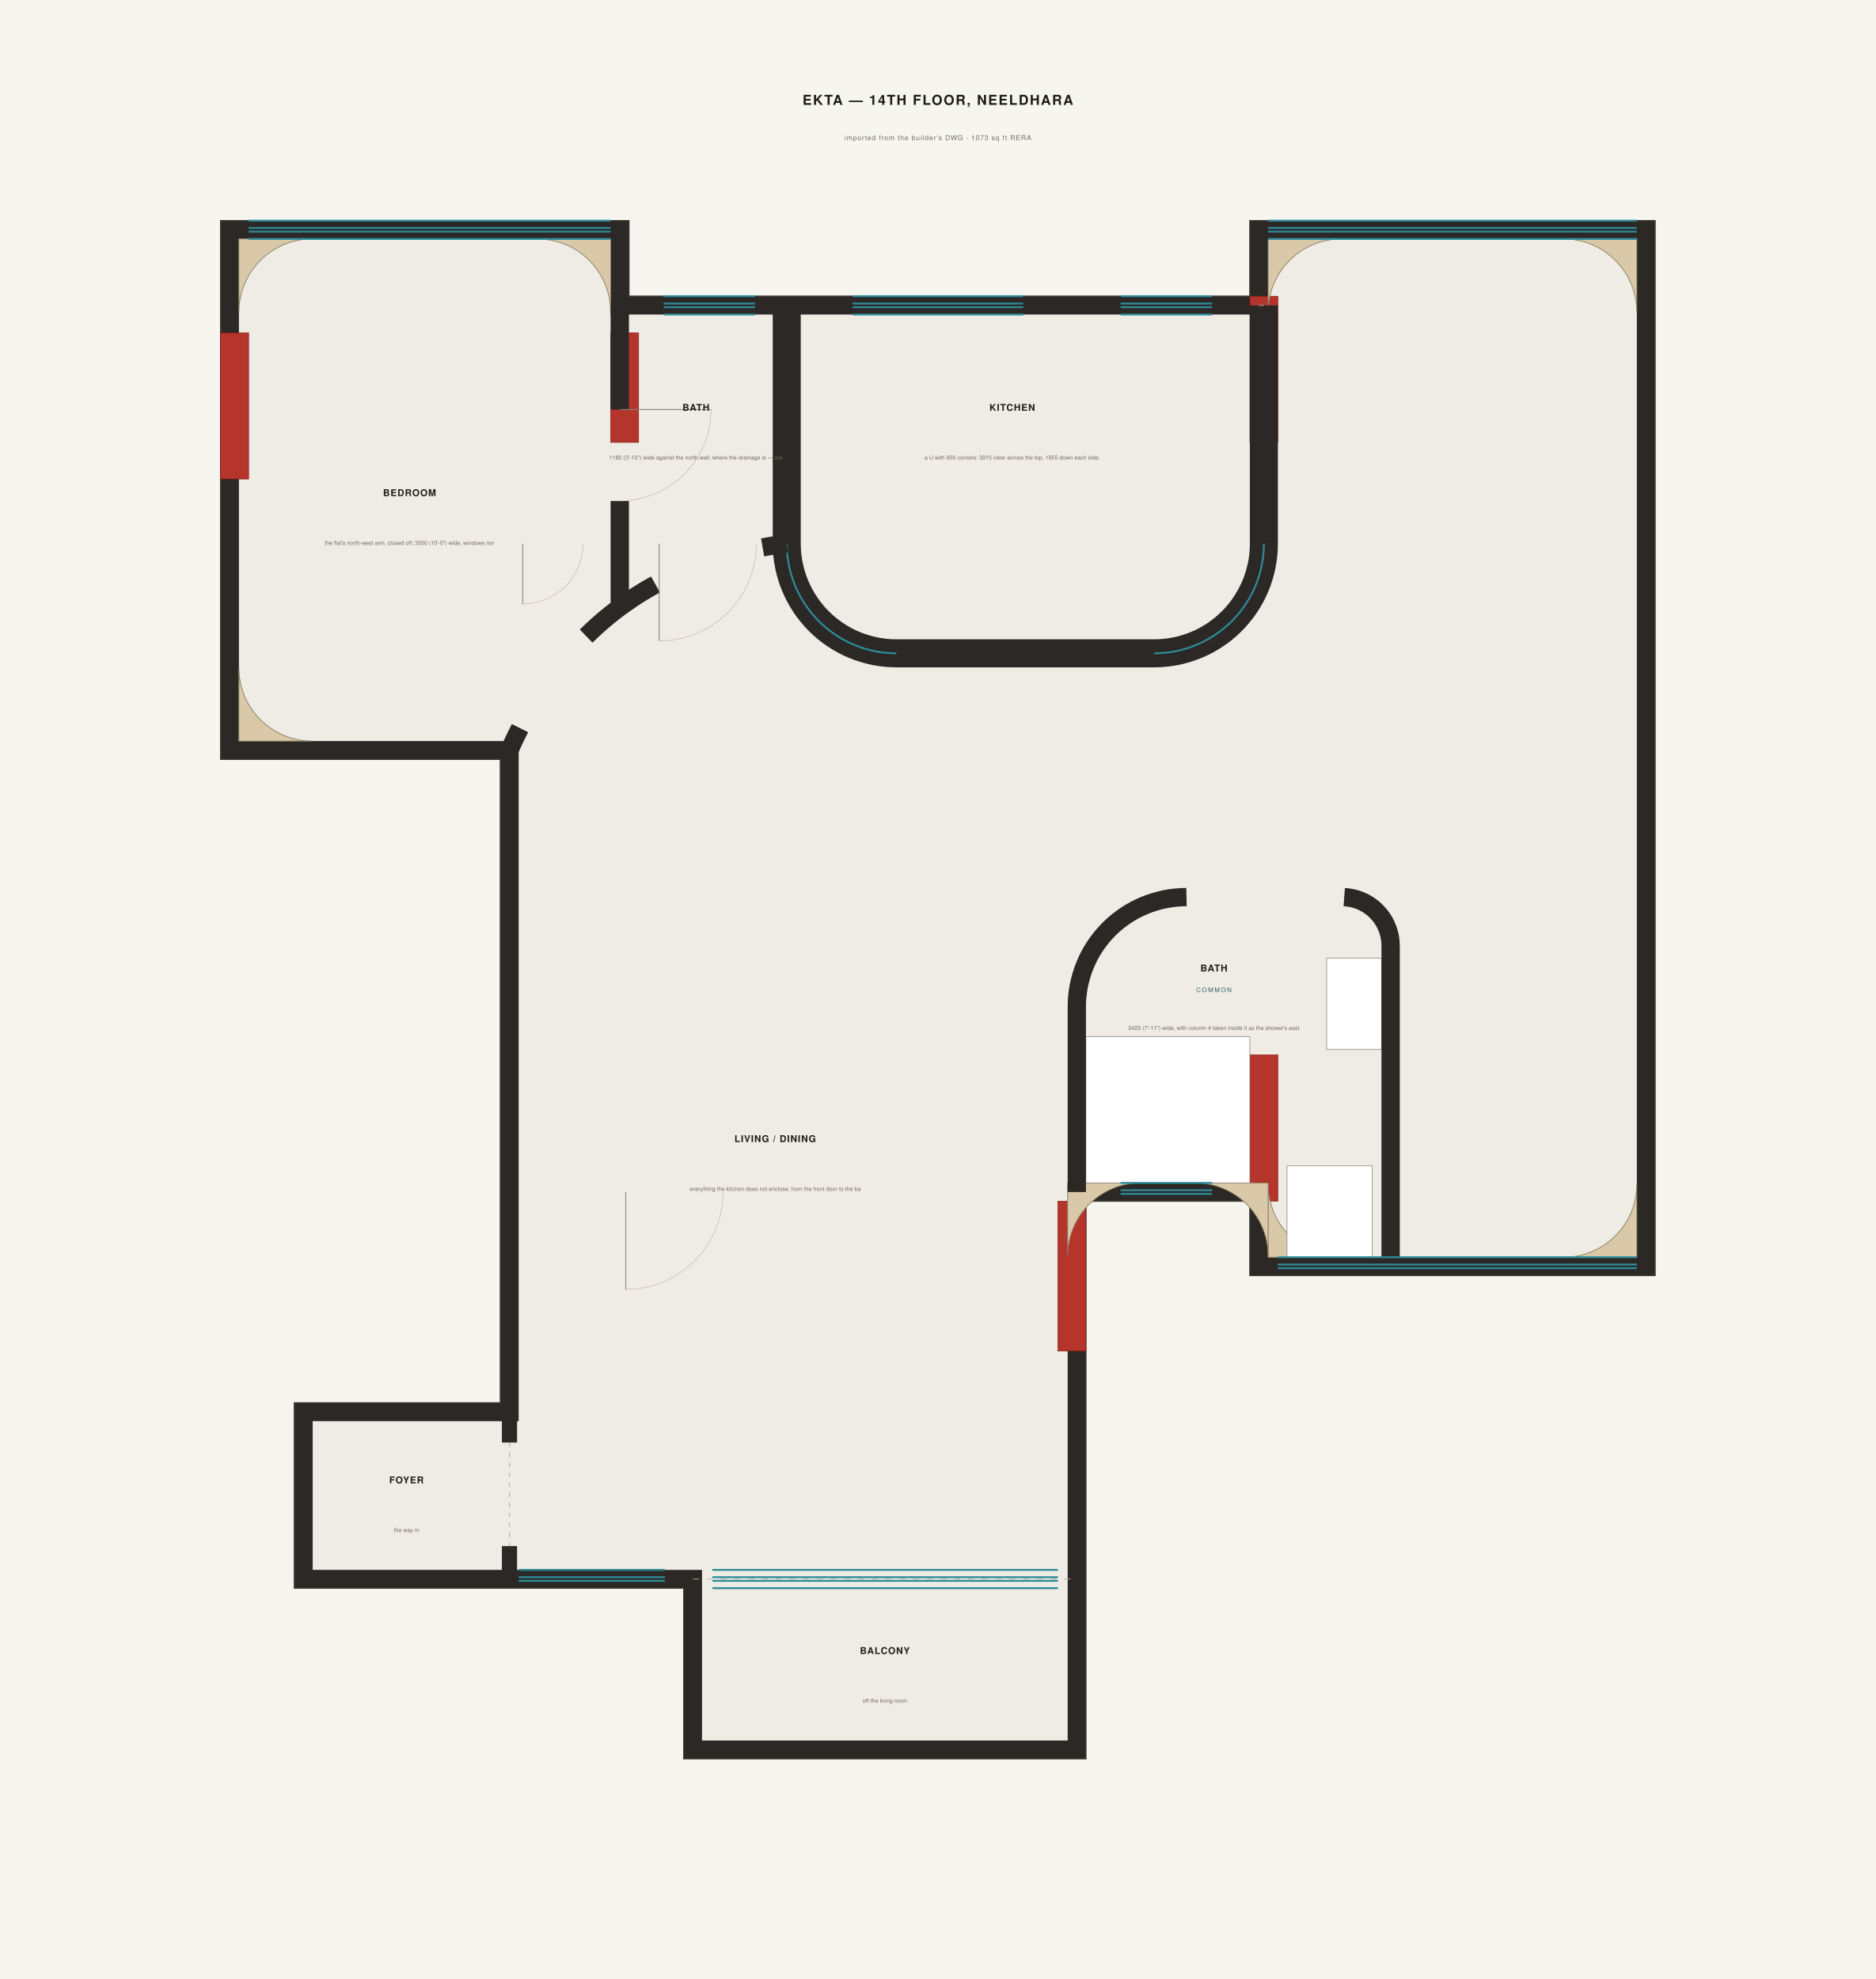
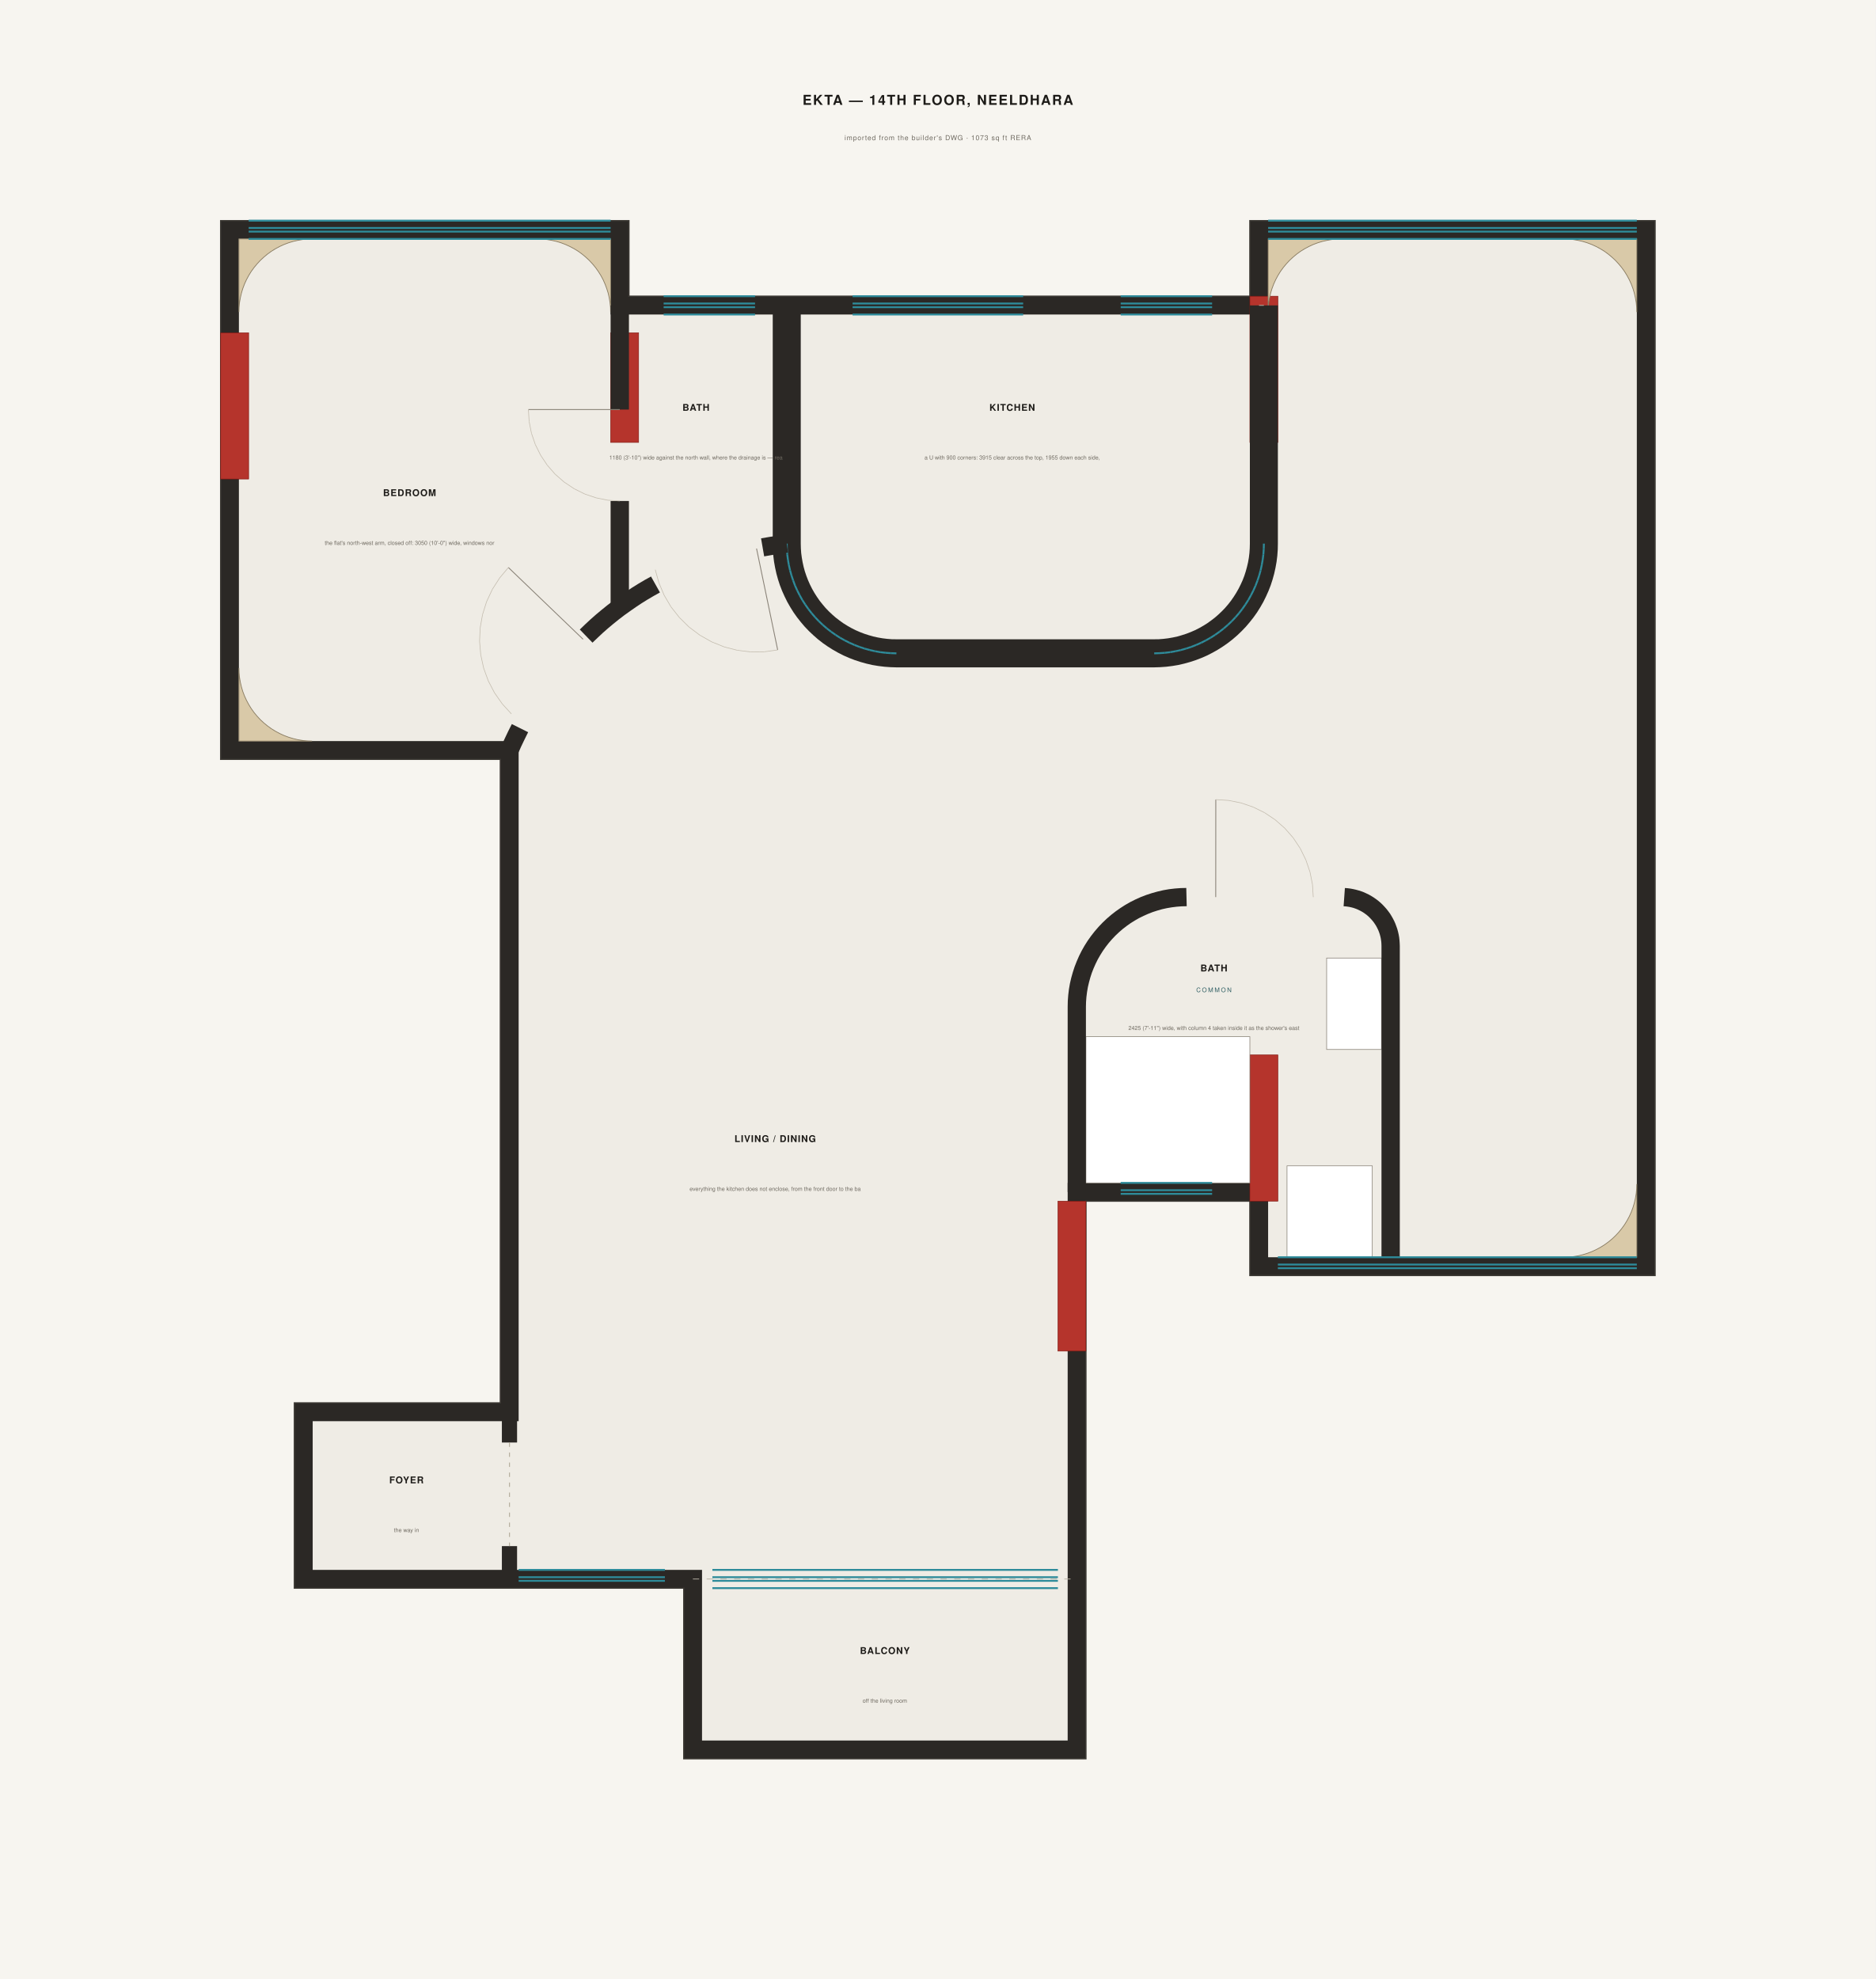
<svg xmlns="http://www.w3.org/2000/svg" width="3000" height="3165" viewBox="0 0 3000 3165">
  <rect x="0" y="0" width="3000" height="3165" fill="#f7f5f0" />
  <g id="L-floor">
    <polygon points="352.9,352.9 1005.9,352.9 1005.9,473.7 1999.0,473.7 1999.0,352.9 2647.1,352.9 2647.1,2039.9 1999.0,2039.9 1999.0,1921.0 1736.8,1921.0 1736.8,2812.8 1093.6,2812.8 1093.6,2539.9 470.8,2539.9 470.8,2243.6 800.2,2243.6 800.2,1214.4 352.9,1214.4" fill="#2b2825" stroke="#3b3833" stroke-width="2.0" />
    <polygon points="382.1,382.1 976.6,382.1 976.6,503.0 2028.2,503.0 2028.2,382.1 2617.9,382.1 2617.9,2010.7 2028.2,2010.7 2028.2,1891.8 1707.6,1891.8 1707.6,2539.9 1707.6,2783.6 1122.8,2783.6 1122.8,2539.9 1122.8,2510.7 500.1,2510.7 500.1,2272.9 829.5,2272.9 829.5,1185.2 382.1,1185.2" fill="#efece5" stroke="none" stroke-width="1.0" />
  </g>
  <g id="L-ref">
    <rect x="1999.0" y="473.7" width="44.8" height="233.9" fill="#b5342c" stroke="#7c1610" stroke-width="0.8" />
    <rect x="352.9" y="532.2" width="44.8" height="233.9" fill="#b5342c" stroke="#7c1610" stroke-width="0.8" />
    <rect x="976.6" y="532.2" width="44.8" height="175.4" fill="#b5342c" stroke="#7c1610" stroke-width="0.8" />
    <rect x="1999.0" y="1687.1" width="44.8" height="233.9" fill="#b5342c" stroke="#7c1610" stroke-width="0.8" />
    <rect x="1692.0" y="1921.0" width="44.8" height="239.8" fill="#b5342c" stroke="#7c1610" stroke-width="0.8" />
  </g>
  <g id="L-furniture">
    <polygon points="382.1,382.1 499.1,382.1 491.4,382.4 483.8,383.1 476.3,384.4 468.8,386.1 461.5,388.3 454.3,391.0 447.3,394.2 440.6,397.8 434.1,401.8 427.9,406.3 422.0,411.2 416.4,416.4 411.2,422.0 406.3,427.9 401.8,434.1 397.8,440.6 394.2,447.3 391.0,454.3 388.3,461.5 386.1,468.8 384.4,476.3 383.1,483.8 382.4,491.4 382.1,499.1" fill="#d9c9a8" stroke="#8a7d63" stroke-width="1.2" />
    <polygon points="976.6,382.1 859.7,382.1 867.3,382.4 874.9,383.1 882.5,384.4 890.0,386.1 897.3,388.3 904.4,391.0 911.4,394.2 918.2,397.8 924.7,401.8 930.9,406.3 936.8,411.2 942.4,416.4 947.6,422.0 952.5,427.9 956.9,434.1 961.0,440.6 964.6,447.3 967.7,454.3 970.4,461.5 972.7,468.8 974.4,476.3 975.6,483.8 976.4,491.4 976.6,499.1" fill="#d9c9a8" stroke="#8a7d63" stroke-width="1.2" />
    <polygon points="382.1,1185.2 382.1,1068.2 382.4,1075.9 383.1,1083.5 384.4,1091.1 386.1,1098.5 388.3,1105.9 391.0,1113.0 394.2,1120.0 397.8,1126.7 401.8,1133.2 406.3,1139.5 411.2,1145.4 416.4,1151.0 422.0,1156.2 427.9,1161.0 434.1,1165.5 440.6,1169.5 447.3,1173.1 454.3,1176.3 461.5,1179.0 468.8,1181.2 476.3,1183.0 483.8,1184.2 491.4,1184.9 499.1,1185.2" fill="#d9c9a8" stroke="#8a7d63" stroke-width="1.2" />
    <polygon points="2028.2,382.1 2028.2,499.1 2028.5,491.4 2029.2,483.8 2030.5,476.3 2032.2,468.8 2034.4,461.5 2037.1,454.3 2040.3,447.3 2043.9,440.6 2047.9,434.1 2052.4,427.9 2057.3,422.0 2062.5,416.4 2068.1,411.2 2074.0,406.3 2080.2,401.8 2086.7,397.8 2093.5,394.2 2100.4,391.0 2107.6,388.3 2114.9,386.1 2122.4,384.4 2129.9,383.1 2137.5,382.4 2145.2,382.1" fill="#d9c9a8" stroke="#8a7d63" stroke-width="1.2" />
    <polygon points="2617.9,382.1 2500.9,382.1 2508.6,382.4 2516.2,383.1 2523.7,384.4 2531.2,386.1 2538.5,388.3 2545.7,391.0 2552.7,394.2 2559.4,397.8 2565.9,401.8 2572.1,406.3 2578.0,411.2 2583.6,416.4 2588.8,422.0 2593.7,427.9 2598.2,434.1 2602.2,440.6 2605.8,447.3 2609.0,454.3 2611.7,461.5 2613.9,468.8 2615.6,476.3 2616.9,483.8 2617.6,491.4 2617.9,499.1" fill="#d9c9a8" stroke="#8a7d63" stroke-width="1.2" />
    <polygon points="2617.9,2010.7 2617.9,1893.7 2617.6,1901.4 2616.9,1909.0 2615.6,1916.6 2613.9,1924.0 2611.7,1931.3 2609.0,1938.5 2605.8,1945.5 2602.2,1952.2 2598.2,1958.7 2593.7,1964.9 2588.8,1970.9 2583.6,1976.4 2578.0,1981.7 2572.1,1986.5 2565.9,1991.0 2559.4,1995.0 2552.7,1998.6 2545.7,2001.8 2538.5,2004.5 2531.2,2006.7 2523.7,2008.5 2516.2,2009.7 2508.6,2010.4 2500.9,2010.7" fill="#d9c9a8" stroke="#8a7d63" stroke-width="1.2" />
-     <polygon points="2028.2,2010.7 2145.2,2010.7 2137.5,2010.4 2129.9,2009.7 2122.4,2008.5 2114.9,2006.7 2107.6,2004.5 2100.4,2001.8 2093.5,1998.6 2086.7,1995.0 2080.2,1991.0 2074.0,1986.5 2068.1,1981.7 2062.5,1976.4 2057.3,1970.9 2052.4,1964.9 2047.9,1958.7 2043.9,1952.2 2040.3,1945.5 2037.1,1938.5 2034.4,1931.3 2032.2,1924.0 2030.5,1916.6 2029.2,1909.0 2028.5,1901.4 2028.2,1893.7" fill="#d9c9a8" stroke="#8a7d63" stroke-width="1.2" />
-     <polygon points="2028.2,1891.8 1911.3,1891.8 1918.9,1892.0 1926.5,1892.8 1934.1,1894.0 1941.6,1895.8 1948.9,1898.0 1956.0,1900.7 1963.0,1903.9 1969.8,1907.5 1976.3,1911.5 1982.5,1916.0 1988.4,1920.8 1994.0,1926.0 1999.2,1931.6 2004.1,1937.5 2008.5,1943.8 2012.6,1950.3 2016.2,1957.0 2019.3,1964.0 2022.0,1971.1 2024.3,1978.5 2026.0,1985.9 2027.2,1993.5 2028.0,2001.1 2028.2,2008.7" fill="#d9c9a8" stroke="#8a7d63" stroke-width="1.2" />
-     <polygon points="1707.6,1891.8 1824.5,1891.8 1816.9,1892.0 1809.3,1892.8 1801.7,1894.0 1794.3,1895.8 1786.9,1898.0 1779.8,1900.7 1772.8,1903.9 1766.1,1907.5 1759.6,1911.5 1753.3,1916.0 1747.4,1920.8 1741.8,1926.0 1736.6,1931.6 1731.8,1937.5 1727.3,1943.8 1723.3,1950.3 1719.7,1957.0 1716.5,1964.0 1713.8,1971.1 1711.6,1978.5 1709.8,1985.9 1708.6,1993.5 1707.8,2001.1 1707.6,2008.7" fill="#d9c9a8" stroke="#8a7d63" stroke-width="1.2" />
    <rect x="1736.8" y="1657.9" width="262.2" height="233.9" fill="#ffffff" stroke="#8a8378" stroke-width="1.0" />
    <rect x="2121.8" y="1532.2" width="87.7" height="146.2" fill="#ffffff" stroke="#8a8378" stroke-width="1.0" />
    <rect x="2058.4" y="1864.5" width="136.4" height="146.2" fill="#ffffff" stroke="#8a8378" stroke-width="1.0" />
  </g>
  <g id="L-floor-walls">
    <polygon points="1235.9,488.4 1235.9,869.4 1236.1,879.1 1236.8,888.8 1238.0,898.5 1239.7,908.0 1241.8,917.5 1244.4,926.9 1247.4,936.1 1250.9,945.1 1254.9,954.0 1259.2,962.7 1264.0,971.1 1269.2,979.4 1274.8,987.3 1280.8,994.9 1287.1,1002.3 1293.8,1009.3 1300.9,1016.0 1308.2,1022.4 1315.9,1028.4 1323.8,1033.9 1332.0,1039.1 1340.5,1043.9 1349.1,1048.3 1358.0,1052.2 1367.1,1055.7 1376.3,1058.7 1385.6,1061.3 1395.1,1063.5 1404.7,1065.1 1414.4,1066.3 1424.0,1067.0 1433.7,1067.3 1846.0,1067.3 1855.7,1067.0 1865.4,1066.3 1875.0,1065.1 1884.6,1063.5 1894.1,1061.3 1903.4,1058.7 1912.6,1055.7 1921.7,1052.2 1930.6,1048.3 1939.2,1043.9 1947.7,1039.1 1955.9,1033.9 1963.8,1028.4 1971.5,1022.4 1978.9,1016.0 1985.9,1009.3 1992.6,1002.3 1998.9,994.9 2004.9,987.3 2010.5,979.4 2015.7,971.1 2020.5,962.7 2024.8,954.0 2028.8,945.1 2032.3,936.1 2035.3,926.9 2037.9,917.5 2040.0,908.0 2041.7,898.5 2042.9,888.8 2043.6,879.1 2043.8,869.4 2043.8,488.4 1999.0,488.4 1999.0,869.4 1998.8,877.0 1998.3,884.4 1997.4,891.9 1996.1,899.3 1994.4,906.6 1992.4,913.9 1990.1,921.0 1987.4,928.0 1984.3,934.8 1980.9,941.6 1977.2,948.1 1973.2,954.4 1968.9,960.6 1964.3,966.5 1959.4,972.2 1954.2,977.6 1948.7,982.8 1943.1,987.7 1937.1,992.3 1931.0,996.7 1924.6,1000.7 1918.1,1004.4 1911.4,1007.8 1904.5,1010.8 1897.5,1013.5 1890.4,1015.8 1883.2,1017.9 1875.8,1019.5 1868.4,1020.8 1861.0,1021.7 1853.5,1022.3 1846.0,1022.4 1433.7,1022.4 1426.2,1022.3 1418.7,1021.7 1411.3,1020.8 1403.9,1019.5 1396.6,1017.9 1389.3,1015.8 1382.2,1013.5 1375.2,1010.8 1368.3,1007.8 1361.6,1004.4 1355.1,1000.7 1348.7,996.7 1342.6,992.3 1336.6,987.7 1331.0,982.8 1325.5,977.6 1320.3,972.2 1315.5,966.5 1310.8,960.6 1306.5,954.4 1302.5,948.1 1298.8,941.6 1295.4,934.8 1292.4,928.0 1289.7,921.0 1287.3,913.9 1285.3,906.6 1283.7,899.3 1282.4,891.9 1281.4,884.4 1280.9,877.0 1280.7,869.4 1280.7,488.4" fill="#2b2825" stroke="none" stroke-width="1.0" />
    <line x1="1258.3" y1="869.4" x2="1258.5" y2="878.0" stroke="#2e8b9a" stroke-width="3.0" />
    <line x1="1258.5" y1="878.0" x2="1259.1" y2="886.6" stroke="#2e8b9a" stroke-width="3.0" />
    <line x1="1259.1" y1="886.6" x2="1260.2" y2="895.2" stroke="#2e8b9a" stroke-width="3.0" />
    <line x1="1260.2" y1="895.2" x2="1261.7" y2="903.7" stroke="#2e8b9a" stroke-width="3.0" />
    <line x1="1261.7" y1="903.7" x2="1263.6" y2="912.1" stroke="#2e8b9a" stroke-width="3.0" />
    <line x1="1263.6" y1="912.1" x2="1265.9" y2="920.4" stroke="#2e8b9a" stroke-width="3.0" />
    <line x1="1265.9" y1="920.4" x2="1268.6" y2="928.5" stroke="#2e8b9a" stroke-width="3.0" />
    <line x1="1268.6" y1="928.5" x2="1271.6" y2="936.6" stroke="#2e8b9a" stroke-width="3.0" />
    <line x1="1271.6" y1="936.6" x2="1275.1" y2="944.4" stroke="#2e8b9a" stroke-width="3.0" />
    <line x1="1275.1" y1="944.4" x2="1279.0" y2="952.1" stroke="#2e8b9a" stroke-width="3.0" />
    <line x1="1279.0" y1="952.1" x2="1283.2" y2="959.6" stroke="#2e8b9a" stroke-width="3.0" />
    <line x1="1283.2" y1="959.6" x2="1287.9" y2="966.9" stroke="#2e8b9a" stroke-width="3.0" />
    <line x1="1287.9" y1="966.9" x2="1292.8" y2="973.9" stroke="#2e8b9a" stroke-width="3.0" />
    <line x1="1292.8" y1="973.9" x2="1298.1" y2="980.7" stroke="#2e8b9a" stroke-width="3.0" />
    <line x1="1298.1" y1="980.7" x2="1303.7" y2="987.2" stroke="#2e8b9a" stroke-width="3.0" />
    <line x1="1303.7" y1="987.2" x2="1309.7" y2="993.5" stroke="#2e8b9a" stroke-width="3.0" />
    <line x1="1309.7" y1="993.5" x2="1315.9" y2="999.4" stroke="#2e8b9a" stroke-width="3.0" />
    <line x1="1315.9" y1="999.4" x2="1322.4" y2="1005.0" stroke="#2e8b9a" stroke-width="3.0" />
    <line x1="1322.4" y1="1005.0" x2="1329.2" y2="1010.3" stroke="#2e8b9a" stroke-width="3.0" />
    <line x1="1329.2" y1="1010.3" x2="1336.3" y2="1015.3" stroke="#2e8b9a" stroke-width="3.0" />
    <line x1="1336.3" y1="1015.3" x2="1343.5" y2="1019.9" stroke="#2e8b9a" stroke-width="3.0" />
    <line x1="1343.5" y1="1019.9" x2="1351.0" y2="1024.1" stroke="#2e8b9a" stroke-width="3.0" />
    <line x1="1351.0" y1="1024.1" x2="1358.7" y2="1028.0" stroke="#2e8b9a" stroke-width="3.0" />
    <line x1="1358.7" y1="1028.0" x2="1366.6" y2="1031.5" stroke="#2e8b9a" stroke-width="3.0" />
    <line x1="1366.6" y1="1031.5" x2="1374.6" y2="1034.6" stroke="#2e8b9a" stroke-width="3.0" />
    <line x1="1374.6" y1="1034.6" x2="1382.8" y2="1037.3" stroke="#2e8b9a" stroke-width="3.0" />
    <line x1="1382.8" y1="1037.3" x2="1391.1" y2="1039.6" stroke="#2e8b9a" stroke-width="3.0" />
    <line x1="1391.1" y1="1039.6" x2="1399.5" y2="1041.5" stroke="#2e8b9a" stroke-width="3.0" />
    <line x1="1399.5" y1="1041.5" x2="1408.0" y2="1043.0" stroke="#2e8b9a" stroke-width="3.0" />
    <line x1="1408.0" y1="1043.0" x2="1416.5" y2="1044.0" stroke="#2e8b9a" stroke-width="3.0" />
    <line x1="1416.5" y1="1044.0" x2="1425.1" y2="1044.6" stroke="#2e8b9a" stroke-width="3.0" />
    <line x1="1425.1" y1="1044.6" x2="1433.7" y2="1044.9" stroke="#2e8b9a" stroke-width="3.0" />
    <line x1="1846.0" y1="1044.9" x2="1854.6" y2="1044.6" stroke="#2e8b9a" stroke-width="3.0" />
    <line x1="1854.6" y1="1044.6" x2="1863.2" y2="1044.0" stroke="#2e8b9a" stroke-width="3.0" />
    <line x1="1863.2" y1="1044.0" x2="1871.7" y2="1043.0" stroke="#2e8b9a" stroke-width="3.0" />
    <line x1="1871.7" y1="1043.0" x2="1880.2" y2="1041.5" stroke="#2e8b9a" stroke-width="3.0" />
    <line x1="1880.2" y1="1041.5" x2="1888.6" y2="1039.6" stroke="#2e8b9a" stroke-width="3.0" />
    <line x1="1888.6" y1="1039.6" x2="1896.9" y2="1037.3" stroke="#2e8b9a" stroke-width="3.0" />
    <line x1="1896.9" y1="1037.3" x2="1905.1" y2="1034.6" stroke="#2e8b9a" stroke-width="3.0" />
    <line x1="1905.1" y1="1034.6" x2="1913.1" y2="1031.5" stroke="#2e8b9a" stroke-width="3.0" />
    <line x1="1913.1" y1="1031.5" x2="1921.0" y2="1028.0" stroke="#2e8b9a" stroke-width="3.0" />
    <line x1="1921.0" y1="1028.0" x2="1928.7" y2="1024.1" stroke="#2e8b9a" stroke-width="3.0" />
    <line x1="1928.7" y1="1024.1" x2="1936.2" y2="1019.9" stroke="#2e8b9a" stroke-width="3.0" />
    <line x1="1936.2" y1="1019.9" x2="1943.4" y2="1015.3" stroke="#2e8b9a" stroke-width="3.0" />
    <line x1="1943.4" y1="1015.3" x2="1950.5" y2="1010.3" stroke="#2e8b9a" stroke-width="3.0" />
    <line x1="1950.5" y1="1010.3" x2="1957.3" y2="1005.0" stroke="#2e8b9a" stroke-width="3.0" />
    <line x1="1957.3" y1="1005.0" x2="1963.8" y2="999.4" stroke="#2e8b9a" stroke-width="3.0" />
    <line x1="1963.8" y1="999.4" x2="1970.0" y2="993.5" stroke="#2e8b9a" stroke-width="3.0" />
    <line x1="1970.0" y1="993.5" x2="1976.0" y2="987.2" stroke="#2e8b9a" stroke-width="3.0" />
    <line x1="1976.0" y1="987.2" x2="1981.6" y2="980.7" stroke="#2e8b9a" stroke-width="3.0" />
    <line x1="1981.6" y1="980.7" x2="1986.9" y2="973.9" stroke="#2e8b9a" stroke-width="3.0" />
    <line x1="1986.9" y1="973.9" x2="1991.8" y2="966.9" stroke="#2e8b9a" stroke-width="3.0" />
    <line x1="1991.8" y1="966.9" x2="1996.5" y2="959.6" stroke="#2e8b9a" stroke-width="3.0" />
    <line x1="1996.5" y1="959.6" x2="2000.7" y2="952.1" stroke="#2e8b9a" stroke-width="3.0" />
    <line x1="2000.7" y1="952.1" x2="2004.6" y2="944.4" stroke="#2e8b9a" stroke-width="3.0" />
    <line x1="2004.6" y1="944.4" x2="2008.1" y2="936.6" stroke="#2e8b9a" stroke-width="3.0" />
    <line x1="2008.1" y1="936.6" x2="2011.2" y2="928.5" stroke="#2e8b9a" stroke-width="3.0" />
    <line x1="2011.2" y1="928.5" x2="2013.9" y2="920.4" stroke="#2e8b9a" stroke-width="3.0" />
    <line x1="2013.9" y1="920.4" x2="2016.2" y2="912.1" stroke="#2e8b9a" stroke-width="3.0" />
    <line x1="2016.2" y1="912.1" x2="2018.0" y2="903.7" stroke="#2e8b9a" stroke-width="3.0" />
    <line x1="2018.0" y1="903.7" x2="2019.5" y2="895.2" stroke="#2e8b9a" stroke-width="3.0" />
    <line x1="2019.5" y1="895.2" x2="2020.6" y2="886.6" stroke="#2e8b9a" stroke-width="3.0" />
    <line x1="2020.6" y1="886.6" x2="2021.2" y2="878.0" stroke="#2e8b9a" stroke-width="3.0" />
    <line x1="2021.2" y1="878.0" x2="2021.4" y2="869.4" stroke="#2e8b9a" stroke-width="3.0" />
    <line x1="2021.4" y1="488.4" x2="2013.6" y2="488.4" stroke="#b9b2a4" stroke-width="1.2" stroke-dasharray="10 12" />
    <polygon points="976.6,488.4 976.6,655.0 1005.9,655.0 1005.9,488.4" fill="#2b2825" stroke="none" stroke-width="1.0" />
    <polygon points="976.6,801.2 976.6,971.3 1005.9,971.3 1005.9,801.2" fill="#2b2825" stroke="none" stroke-width="1.0" />
-     <line x1="991.3" y1="655.0" x2="1137.4" y2="655.0" stroke="#8a8378" stroke-width="1.4" />
-     <line x1="1137.4" y1="655.0" x2="1136.2" y2="674.1" stroke="#c3bcae" stroke-width="1.0" />
-     <line x1="1136.2" y1="674.1" x2="1132.5" y2="692.9" stroke="#c3bcae" stroke-width="1.0" />
-     <line x1="1132.5" y1="692.9" x2="1126.3" y2="711.0" stroke="#c3bcae" stroke-width="1.0" />
-     <line x1="1126.3" y1="711.0" x2="1117.9" y2="728.1" stroke="#c3bcae" stroke-width="1.0" />
-     <line x1="1117.9" y1="728.1" x2="1107.2" y2="744.0" stroke="#c3bcae" stroke-width="1.0" />
-     <line x1="1107.2" y1="744.0" x2="1094.6" y2="758.4" stroke="#c3bcae" stroke-width="1.0" />
-     <line x1="1094.6" y1="758.4" x2="1080.3" y2="771.0" stroke="#c3bcae" stroke-width="1.0" />
-     <line x1="1080.3" y1="771.0" x2="1064.4" y2="781.6" stroke="#c3bcae" stroke-width="1.0" />
-     <line x1="1064.4" y1="781.6" x2="1047.2" y2="790.1" stroke="#c3bcae" stroke-width="1.0" />
-     <line x1="1047.2" y1="790.1" x2="1029.1" y2="796.2" stroke="#c3bcae" stroke-width="1.0" />
-     <line x1="1029.1" y1="796.2" x2="1010.3" y2="800.0" stroke="#c3bcae" stroke-width="1.0" />
-     <line x1="1010.3" y1="800.0" x2="991.3" y2="801.2" stroke="#c3bcae" stroke-width="1.0" />
+     <line x1="991.3" y1="655.0" x2="845.1" y2="655.0" stroke="#8a8378" stroke-width="1.4" />
+     <line x1="845.1" y1="655.0" x2="846.3" y2="674.1" stroke="#c3bcae" stroke-width="1.0" />
+     <line x1="846.3" y1="674.1" x2="850.0" y2="692.9" stroke="#c3bcae" stroke-width="1.0" />
+     <line x1="850.0" y1="692.9" x2="856.2" y2="711.0" stroke="#c3bcae" stroke-width="1.0" />
+     <line x1="856.2" y1="711.0" x2="864.7" y2="728.1" stroke="#c3bcae" stroke-width="1.0" />
+     <line x1="864.7" y1="728.1" x2="875.3" y2="744.0" stroke="#c3bcae" stroke-width="1.0" />
+     <line x1="875.3" y1="744.0" x2="887.9" y2="758.4" stroke="#c3bcae" stroke-width="1.0" />
+     <line x1="887.9" y1="758.4" x2="902.3" y2="771.0" stroke="#c3bcae" stroke-width="1.0" />
+     <line x1="902.3" y1="771.0" x2="918.2" y2="781.6" stroke="#c3bcae" stroke-width="1.0" />
+     <line x1="918.2" y1="781.6" x2="935.3" y2="790.1" stroke="#c3bcae" stroke-width="1.0" />
+     <line x1="935.3" y1="790.1" x2="953.4" y2="796.2" stroke="#c3bcae" stroke-width="1.0" />
+     <line x1="953.4" y1="796.2" x2="972.2" y2="800.0" stroke="#c3bcae" stroke-width="1.0" />
+     <line x1="972.2" y1="800.0" x2="991.3" y2="801.2" stroke="#c3bcae" stroke-width="1.0" />
    <polygon points="818.6,1158.0 812.7,1169.7 807.0,1181.7 801.5,1193.8 828.2,1205.9 833.5,1194.0 839.0,1182.5 844.7,1171.0" fill="#2b2825" stroke="none" stroke-width="1.0" />
    <polygon points="1041.2,922.0 1030.9,927.7 1020.6,933.8 1010.5,940.1 1000.6,946.7 990.9,953.4 981.3,960.4 971.8,967.6 962.6,975.0 953.5,982.6 944.5,990.5 935.8,998.6 927.3,1006.8 947.6,1027.8 955.9,1019.9 964.1,1012.2 972.5,1004.8 981.1,997.6 989.8,990.6 998.7,983.8 1007.8,977.3 1017.0,970.9 1026.3,964.7 1035.8,958.8 1045.5,953.1 1055.5,947.5" fill="#2b2825" stroke="none" stroke-width="1.0" />
    <polygon points="1256.3,854.9 1243.1,856.7 1230.0,858.8 1217.2,861.0 1222.2,889.8 1234.8,887.6 1247.4,885.7 1260.3,883.9" fill="#2b2825" stroke="none" stroke-width="1.0" />
-     <line x1="1054.2" y1="869.4" x2="1054.2" y2="1025.2" stroke="#8a8378" stroke-width="1.4" />
-     <line x1="1054.2" y1="1025.2" x2="1074.6" y2="1023.9" stroke="#c3bcae" stroke-width="1.0" />
-     <line x1="1074.6" y1="1023.9" x2="1094.6" y2="1019.9" stroke="#c3bcae" stroke-width="1.0" />
-     <line x1="1094.6" y1="1019.9" x2="1113.8" y2="1013.4" stroke="#c3bcae" stroke-width="1.0" />
-     <line x1="1113.8" y1="1013.4" x2="1132.1" y2="1004.3" stroke="#c3bcae" stroke-width="1.0" />
-     <line x1="1132.1" y1="1004.3" x2="1149.1" y2="993.0" stroke="#c3bcae" stroke-width="1.0" />
-     <line x1="1149.1" y1="993.0" x2="1164.4" y2="979.6" stroke="#c3bcae" stroke-width="1.0" />
-     <line x1="1164.4" y1="979.6" x2="1177.8" y2="964.3" stroke="#c3bcae" stroke-width="1.0" />
-     <line x1="1177.8" y1="964.3" x2="1189.1" y2="947.3" stroke="#c3bcae" stroke-width="1.0" />
-     <line x1="1189.1" y1="947.3" x2="1198.2" y2="929.0" stroke="#c3bcae" stroke-width="1.0" />
-     <line x1="1198.2" y1="929.0" x2="1204.7" y2="909.7" stroke="#c3bcae" stroke-width="1.0" />
-     <line x1="1204.7" y1="909.7" x2="1208.7" y2="889.8" stroke="#c3bcae" stroke-width="1.0" />
-     <line x1="1208.7" y1="889.8" x2="1210.0" y2="869.4" stroke="#c3bcae" stroke-width="1.0" />
-     <line x1="836.0" y1="869.4" x2="836.0" y2="965.9" stroke="#8a8378" stroke-width="1.4" />
-     <line x1="836.0" y1="965.9" x2="848.6" y2="965.1" stroke="#c3bcae" stroke-width="1.0" />
-     <line x1="848.6" y1="965.1" x2="861.0" y2="962.6" stroke="#c3bcae" stroke-width="1.0" />
-     <line x1="861.0" y1="962.6" x2="873.0" y2="958.6" stroke="#c3bcae" stroke-width="1.0" />
-     <line x1="873.0" y1="958.6" x2="884.3" y2="953.0" stroke="#c3bcae" stroke-width="1.0" />
-     <line x1="884.3" y1="953.0" x2="894.8" y2="946.0" stroke="#c3bcae" stroke-width="1.0" />
-     <line x1="894.8" y1="946.0" x2="904.3" y2="937.7" stroke="#c3bcae" stroke-width="1.0" />
-     <line x1="904.3" y1="937.7" x2="912.6" y2="928.2" stroke="#c3bcae" stroke-width="1.0" />
-     <line x1="912.6" y1="928.2" x2="919.6" y2="917.7" stroke="#c3bcae" stroke-width="1.0" />
-     <line x1="919.6" y1="917.7" x2="925.2" y2="906.4" stroke="#c3bcae" stroke-width="1.0" />
-     <line x1="925.2" y1="906.4" x2="929.3" y2="894.4" stroke="#c3bcae" stroke-width="1.0" />
-     <line x1="929.3" y1="894.4" x2="931.7" y2="882.0" stroke="#c3bcae" stroke-width="1.0" />
-     <line x1="931.7" y1="882.0" x2="932.5" y2="869.4" stroke="#c3bcae" stroke-width="1.0" />
+     <line x1="1210.0" y1="877.3" x2="1243.8" y2="1039.4" stroke="#8a8378" stroke-width="1.4" />
+     <line x1="1243.8" y1="1039.4" x2="1222.4" y2="1042.4" stroke="#c3bcae" stroke-width="1.0" />
+     <line x1="1222.4" y1="1042.4" x2="1200.7" y2="1042.6" stroke="#c3bcae" stroke-width="1.0" />
+     <line x1="1200.7" y1="1042.6" x2="1179.3" y2="1040.0" stroke="#c3bcae" stroke-width="1.0" />
+     <line x1="1179.3" y1="1040.0" x2="1158.3" y2="1034.6" stroke="#c3bcae" stroke-width="1.0" />
+     <line x1="1158.3" y1="1034.6" x2="1138.2" y2="1026.5" stroke="#c3bcae" stroke-width="1.0" />
+     <line x1="1138.2" y1="1026.5" x2="1119.3" y2="1015.8" stroke="#c3bcae" stroke-width="1.0" />
+     <line x1="1119.3" y1="1015.8" x2="1102.0" y2="1002.8" stroke="#c3bcae" stroke-width="1.0" />
+     <line x1="1102.0" y1="1002.8" x2="1086.6" y2="987.6" stroke="#c3bcae" stroke-width="1.0" />
+     <line x1="1086.6" y1="987.6" x2="1073.2" y2="970.6" stroke="#c3bcae" stroke-width="1.0" />
+     <line x1="1073.2" y1="970.6" x2="1062.2" y2="951.9" stroke="#c3bcae" stroke-width="1.0" />
+     <line x1="1062.2" y1="951.9" x2="1053.8" y2="932.0" stroke="#c3bcae" stroke-width="1.0" />
+     <line x1="1053.8" y1="932.0" x2="1048.0" y2="911.1" stroke="#c3bcae" stroke-width="1.0" />
+     <line x1="932.5" y1="1022.3" x2="813.1" y2="907.6" stroke="#8a8378" stroke-width="1.4" />
+     <line x1="813.1" y1="907.6" x2="799.2" y2="924.2" stroke="#c3bcae" stroke-width="1.0" />
+     <line x1="799.2" y1="924.2" x2="787.5" y2="942.4" stroke="#c3bcae" stroke-width="1.0" />
+     <line x1="787.5" y1="942.4" x2="778.3" y2="962.1" stroke="#c3bcae" stroke-width="1.0" />
+     <line x1="778.3" y1="962.1" x2="771.8" y2="982.7" stroke="#c3bcae" stroke-width="1.0" />
+     <line x1="771.8" y1="982.7" x2="768.0" y2="1004.0" stroke="#c3bcae" stroke-width="1.0" />
+     <line x1="768.0" y1="1004.0" x2="767.0" y2="1025.7" stroke="#c3bcae" stroke-width="1.0" />
+     <line x1="767.0" y1="1025.7" x2="768.9" y2="1047.2" stroke="#c3bcae" stroke-width="1.0" />
+     <line x1="768.9" y1="1047.2" x2="773.5" y2="1068.4" stroke="#c3bcae" stroke-width="1.0" />
+     <line x1="773.5" y1="1068.4" x2="780.9" y2="1088.8" stroke="#c3bcae" stroke-width="1.0" />
+     <line x1="780.9" y1="1088.8" x2="790.9" y2="1108.0" stroke="#c3bcae" stroke-width="1.0" />
+     <line x1="790.9" y1="1108.0" x2="803.3" y2="1125.7" stroke="#c3bcae" stroke-width="1.0" />
+     <line x1="803.3" y1="1125.7" x2="817.9" y2="1141.7" stroke="#c3bcae" stroke-width="1.0" />
    <polygon points="1736.8,1906.4 1736.8,1610.1 1737.0,1602.2 1737.6,1594.4 1738.6,1586.5 1739.9,1578.8 1741.7,1571.1 1743.8,1563.4 1746.2,1556.0 1749.1,1548.6 1752.3,1541.4 1755.8,1534.3 1759.7,1527.5 1763.9,1520.8 1768.5,1514.3 1773.3,1508.1 1778.5,1502.1 1783.9,1496.4 1789.6,1491.0 1795.6,1485.8 1801.8,1481.0 1808.3,1476.4 1815.0,1472.2 1821.8,1468.3 1828.9,1464.8 1836.1,1461.6 1843.5,1458.7 1850.9,1456.3 1858.6,1454.1 1866.3,1452.4 1874.0,1451.1 1881.9,1450.1 1889.7,1449.5 1898.0,1449.3 1897.3,1420.1 1888.3,1420.3 1879.0,1421.0 1869.7,1422.1 1860.5,1423.7 1851.5,1425.8 1842.5,1428.3 1833.6,1431.2 1824.9,1434.5 1816.4,1438.3 1808.0,1442.5 1799.9,1447.1 1792.1,1452.1 1784.4,1457.5 1777.1,1463.2 1770.0,1469.3 1763.3,1475.7 1756.8,1482.5 1750.7,1489.6 1745.0,1496.9 1739.6,1504.5 1734.6,1512.4 1730.0,1520.5 1725.8,1528.9 1722.1,1537.4 1718.7,1546.1 1715.8,1555.0 1713.3,1563.9 1711.2,1573.0 1709.6,1582.2 1708.5,1591.5 1707.8,1600.8 1707.6,1610.1 1707.6,1906.4" fill="#2b2825" stroke="none" stroke-width="1.0" />
    <polygon points="2148.9,1449.4 2152.4,1449.6 2155.4,1450.0 2158.5,1450.5 2161.6,1451.2 2164.6,1452.0 2167.5,1453.0 2170.4,1454.1 2173.2,1455.4 2176.0,1456.8 2178.7,1458.3 2181.4,1460.0 2183.9,1461.8 2186.4,1463.7 2188.7,1465.7 2190.9,1467.9 2193.1,1470.2 2195.1,1472.5 2197.0,1474.9 2198.8,1477.5 2200.5,1480.1 2202.0,1482.8 2203.4,1485.6 2204.7,1488.4 2205.8,1491.3 2206.8,1494.3 2207.6,1497.3 2208.3,1500.3 2208.8,1503.4 2209.2,1506.4 2209.4,1509.6 2209.5,1512.7 2209.5,2025.3 2238.8,2025.3 2238.8,1512.7 2238.6,1508.1 2238.3,1503.6 2237.8,1499.1 2237.0,1494.6 2236.0,1490.2 2234.8,1485.8 2233.3,1481.5 2231.7,1477.2 2229.9,1473.1 2227.8,1469.0 2225.6,1465.1 2223.2,1461.2 2220.5,1457.5 2217.7,1453.9 2214.7,1450.5 2211.6,1447.2 2208.4,1444.1 2204.9,1441.1 2201.3,1438.3 2197.6,1435.7 2193.8,1433.3 2189.8,1431.0 2185.7,1429.0 2181.6,1427.1 2177.4,1425.5 2173.0,1424.1 2168.6,1422.9 2164.2,1421.9 2159.8,1421.1 2155.2,1420.5 2151.0,1420.2" fill="#2b2825" stroke="none" stroke-width="1.0" />
-     <line x1="1000.8" y1="1906.4" x2="1000.8" y2="2062.3" stroke="#8a8378" stroke-width="1.4" />
-     <line x1="1000.8" y1="2062.3" x2="1021.1" y2="2061.0" stroke="#c3bcae" stroke-width="1.0" />
-     <line x1="1021.1" y1="2061.0" x2="1041.1" y2="2057.0" stroke="#c3bcae" stroke-width="1.0" />
-     <line x1="1041.1" y1="2057.0" x2="1060.4" y2="2050.5" stroke="#c3bcae" stroke-width="1.0" />
-     <line x1="1060.4" y1="2050.5" x2="1078.7" y2="2041.5" stroke="#c3bcae" stroke-width="1.0" />
-     <line x1="1078.7" y1="2041.5" x2="1095.7" y2="2030.1" stroke="#c3bcae" stroke-width="1.0" />
-     <line x1="1095.7" y1="2030.1" x2="1111.0" y2="2016.7" stroke="#c3bcae" stroke-width="1.0" />
-     <line x1="1111.0" y1="2016.7" x2="1124.5" y2="2001.3" stroke="#c3bcae" stroke-width="1.0" />
-     <line x1="1124.5" y1="2001.3" x2="1135.8" y2="1984.4" stroke="#c3bcae" stroke-width="1.0" />
-     <line x1="1135.8" y1="1984.4" x2="1144.8" y2="1966.1" stroke="#c3bcae" stroke-width="1.0" />
-     <line x1="1144.8" y1="1966.1" x2="1151.4" y2="1946.8" stroke="#c3bcae" stroke-width="1.0" />
-     <line x1="1151.4" y1="1946.8" x2="1155.4" y2="1926.8" stroke="#c3bcae" stroke-width="1.0" />
-     <line x1="1155.4" y1="1926.8" x2="1156.7" y2="1906.4" stroke="#c3bcae" stroke-width="1.0" />
+     <line x1="1944.4" y1="1434.7" x2="1944.5" y2="1278.8" stroke="#8a8378" stroke-width="1.4" />
+     <line x1="1944.5" y1="1278.8" x2="1964.9" y2="1280.1" stroke="#c3bcae" stroke-width="1.0" />
+     <line x1="1964.9" y1="1280.1" x2="1984.9" y2="1284.1" stroke="#c3bcae" stroke-width="1.0" />
+     <line x1="1984.9" y1="1284.1" x2="2004.2" y2="1290.7" stroke="#c3bcae" stroke-width="1.0" />
+     <line x1="2004.2" y1="1290.7" x2="2022.5" y2="1299.7" stroke="#c3bcae" stroke-width="1.0" />
+     <line x1="2022.5" y1="1299.7" x2="2039.4" y2="1311.0" stroke="#c3bcae" stroke-width="1.0" />
+     <line x1="2039.4" y1="1311.0" x2="2054.8" y2="1324.5" stroke="#c3bcae" stroke-width="1.0" />
+     <line x1="2054.8" y1="1324.5" x2="2068.2" y2="1339.8" stroke="#c3bcae" stroke-width="1.0" />
+     <line x1="2068.2" y1="1339.8" x2="2079.5" y2="1356.8" stroke="#c3bcae" stroke-width="1.0" />
+     <line x1="2079.5" y1="1356.8" x2="2088.5" y2="1375.1" stroke="#c3bcae" stroke-width="1.0" />
+     <line x1="2088.5" y1="1375.1" x2="2095.1" y2="1394.4" stroke="#c3bcae" stroke-width="1.0" />
+     <line x1="2095.1" y1="1394.4" x2="2099.1" y2="1414.4" stroke="#c3bcae" stroke-width="1.0" />
+     <line x1="2099.1" y1="1414.4" x2="2100.4" y2="1434.8" stroke="#c3bcae" stroke-width="1.0" />
    <polygon points="802.7,2258.2 802.7,2307.0 827.0,2307.0 827.0,2258.2" fill="#2b2825" stroke="none" stroke-width="1.0" />
    <polygon points="802.7,2472.7 802.7,2525.3 827.0,2525.3 827.0,2472.7" fill="#2b2825" stroke="none" stroke-width="1.0" />
    <line x1="814.9" y1="2307.0" x2="814.9" y2="2472.7" stroke="#b0a897" stroke-width="1.4" stroke-dasharray="7 9" />
    <line x1="1108.2" y1="2525.3" x2="1722.2" y2="2525.3" stroke="#b9b2a4" stroke-width="1.2" stroke-dasharray="10 12" />
    <line x1="397.7" y1="352.9" x2="976.6" y2="352.9" stroke="#2e8b9a" stroke-width="3.0" />
    <line x1="2028.2" y1="352.9" x2="2617.9" y2="352.9" stroke="#2e8b9a" stroke-width="3.0" />
    <line x1="397.7" y1="364.6" x2="976.6" y2="364.6" stroke="#2e8b9a" stroke-width="3.0" />
    <line x1="2028.2" y1="364.6" x2="2617.9" y2="364.6" stroke="#2e8b9a" stroke-width="3.0" />
    <line x1="397.7" y1="370.4" x2="976.6" y2="370.4" stroke="#2e8b9a" stroke-width="3.0" />
    <line x1="2028.2" y1="370.4" x2="2617.9" y2="370.4" stroke="#2e8b9a" stroke-width="3.0" />
    <line x1="397.7" y1="382.1" x2="976.6" y2="382.1" stroke="#2e8b9a" stroke-width="3.0" />
    <line x1="2028.2" y1="382.1" x2="2617.9" y2="382.1" stroke="#2e8b9a" stroke-width="3.0" />
    <line x1="1061.4" y1="473.7" x2="1207.6" y2="473.7" stroke="#2e8b9a" stroke-width="3.0" />
    <line x1="1363.6" y1="473.7" x2="1636.4" y2="473.7" stroke="#2e8b9a" stroke-width="3.0" />
    <line x1="1792.4" y1="473.7" x2="1938.6" y2="473.7" stroke="#2e8b9a" stroke-width="3.0" />
    <line x1="1061.4" y1="485.4" x2="1207.6" y2="485.4" stroke="#2e8b9a" stroke-width="3.0" />
    <line x1="1363.6" y1="485.4" x2="1636.4" y2="485.4" stroke="#2e8b9a" stroke-width="3.0" />
    <line x1="1792.4" y1="485.4" x2="1938.6" y2="485.4" stroke="#2e8b9a" stroke-width="3.0" />
    <line x1="1061.4" y1="491.3" x2="1207.6" y2="491.3" stroke="#2e8b9a" stroke-width="3.0" />
    <line x1="1363.6" y1="491.3" x2="1636.4" y2="491.3" stroke="#2e8b9a" stroke-width="3.0" />
    <line x1="1792.4" y1="491.3" x2="1938.6" y2="491.3" stroke="#2e8b9a" stroke-width="3.0" />
    <line x1="1061.4" y1="503.0" x2="1207.6" y2="503.0" stroke="#2e8b9a" stroke-width="3.0" />
    <line x1="1363.6" y1="503.0" x2="1636.4" y2="503.0" stroke="#2e8b9a" stroke-width="3.0" />
    <line x1="1792.4" y1="503.0" x2="1938.6" y2="503.0" stroke="#2e8b9a" stroke-width="3.0" />
    <line x1="1792.4" y1="1891.8" x2="1938.6" y2="1891.8" stroke="#2e8b9a" stroke-width="3.0" />
    <line x1="1792.4" y1="1903.5" x2="1938.6" y2="1903.5" stroke="#2e8b9a" stroke-width="3.0" />
    <line x1="1792.4" y1="1909.3" x2="1938.6" y2="1909.3" stroke="#2e8b9a" stroke-width="3.0" />
    <line x1="2043.8" y1="2010.7" x2="2617.9" y2="2010.7" stroke="#2e8b9a" stroke-width="3.0" />
    <line x1="2043.8" y1="2022.4" x2="2617.9" y2="2022.4" stroke="#2e8b9a" stroke-width="3.0" />
    <line x1="2043.8" y1="2028.2" x2="2617.9" y2="2028.2" stroke="#2e8b9a" stroke-width="3.0" />
    <line x1="829.5" y1="2510.7" x2="1063.4" y2="2510.7" stroke="#2e8b9a" stroke-width="3.0" />
    <line x1="1139.4" y1="2510.7" x2="1692.0" y2="2510.7" stroke="#2e8b9a" stroke-width="3.0" />
    <line x1="829.5" y1="2522.4" x2="1063.4" y2="2522.4" stroke="#2e8b9a" stroke-width="3.0" />
    <line x1="1139.4" y1="2522.4" x2="1692.0" y2="2522.4" stroke="#2e8b9a" stroke-width="3.0" />
    <line x1="829.5" y1="2528.2" x2="1063.4" y2="2528.2" stroke="#2e8b9a" stroke-width="3.0" />
    <line x1="1139.4" y1="2528.2" x2="1692.0" y2="2528.2" stroke="#2e8b9a" stroke-width="3.0" />
    <line x1="1139.4" y1="2539.9" x2="1692.0" y2="2539.9" stroke="#2e8b9a" stroke-width="3.0" />
  </g>
  <g id="L-labels">
    <text x="1618.9" y="657.0" font-family="Helvetica,Arial" font-size="15" fill="#1d1b18" font-weight="bold" letter-spacing="1.1" text-anchor="middle">KITCHEN</text>
    <text x="1618.9" y="734.9" font-family="Helvetica,Arial" font-size="9" fill="#6f6a61" font-weight="normal" letter-spacing="0" text-anchor="middle">a U with 900 corners: 3915 clear across the top, 1955 down each side, </text>
    <text x="1239.8" y="1826.5" font-family="Helvetica,Arial" font-size="15" fill="#1d1b18" font-weight="bold" letter-spacing="1.1" text-anchor="middle">LIVING / DINING</text>
    <text x="1239.8" y="1904.5" font-family="Helvetica,Arial" font-size="9" fill="#6f6a61" font-weight="normal" letter-spacing="0" text-anchor="middle">everything the kitchen does not enclose, from the front door to the ba</text>
    <text x="655.0" y="793.4" font-family="Helvetica,Arial" font-size="15" fill="#1d1b18" font-weight="bold" letter-spacing="1.1" text-anchor="middle">BEDROOM</text>
    <text x="655.0" y="871.4" font-family="Helvetica,Arial" font-size="9" fill="#6f6a61" font-weight="normal" letter-spacing="0" text-anchor="middle">the flat's north-west arm, closed off: 3050 (10'-0") wide, windows nor</text>
    <text x="1113.1" y="657.0" font-family="Helvetica,Arial" font-size="15" fill="#1d1b18" font-weight="bold" letter-spacing="1.1" text-anchor="middle">BATH</text>
    <text x="1113.1" y="734.9" font-family="Helvetica,Arial" font-size="9" fill="#6f6a61" font-weight="normal" letter-spacing="0" text-anchor="middle">1180 (3'-10") wide against the north wall, where the drainage is — rea</text>
    <text x="1941.5" y="1553.6" font-family="Helvetica,Arial" font-size="15" fill="#1d1b18" font-weight="bold" letter-spacing="1.1" text-anchor="middle">BATH</text>
    <text x="1941.5" y="1586.7" font-family="Helvetica,Arial" font-size="10" fill="#2c5c61" font-weight="normal" letter-spacing="2" text-anchor="middle">COMMON</text>
    <text x="1941.5" y="1647.2" font-family="Helvetica,Arial" font-size="9" fill="#6f6a61" font-weight="normal" letter-spacing="0" text-anchor="middle">2425 (7'-11") wide, with column 4 taken inside it as the shower's east</text>
    <text x="650.1" y="2372.3" font-family="Helvetica,Arial" font-size="15" fill="#1d1b18" font-weight="bold" letter-spacing="1.1" text-anchor="middle">FOYER</text>
    <text x="650.1" y="2450.2" font-family="Helvetica,Arial" font-size="9" fill="#6f6a61" font-weight="normal" letter-spacing="0" text-anchor="middle">the way in</text>
    <text x="1415.2" y="2645.2" font-family="Helvetica,Arial" font-size="15" fill="#1d1b18" font-weight="bold" letter-spacing="1.1" text-anchor="middle">BALCONY</text>
    <text x="1415.2" y="2723.1" font-family="Helvetica,Arial" font-size="9" fill="#6f6a61" font-weight="normal" letter-spacing="0" text-anchor="middle">off the living room</text>
  </g>
  <g id="L-title">
    <text x="1500.0" y="167.7" font-family="Helvetica,Arial" font-size="22" fill="#1d1b18" font-weight="bold" letter-spacing="2" text-anchor="middle">EKTA — 14TH FLOOR, NEELDHARA</text>
    <text x="1500.0" y="224.2" font-family="Helvetica,Arial" font-size="11" fill="#6f6a61" font-weight="normal" letter-spacing="1" text-anchor="middle">imported from the builder's DWG · 1073 sq ft RERA</text>
  </g>
</svg>
